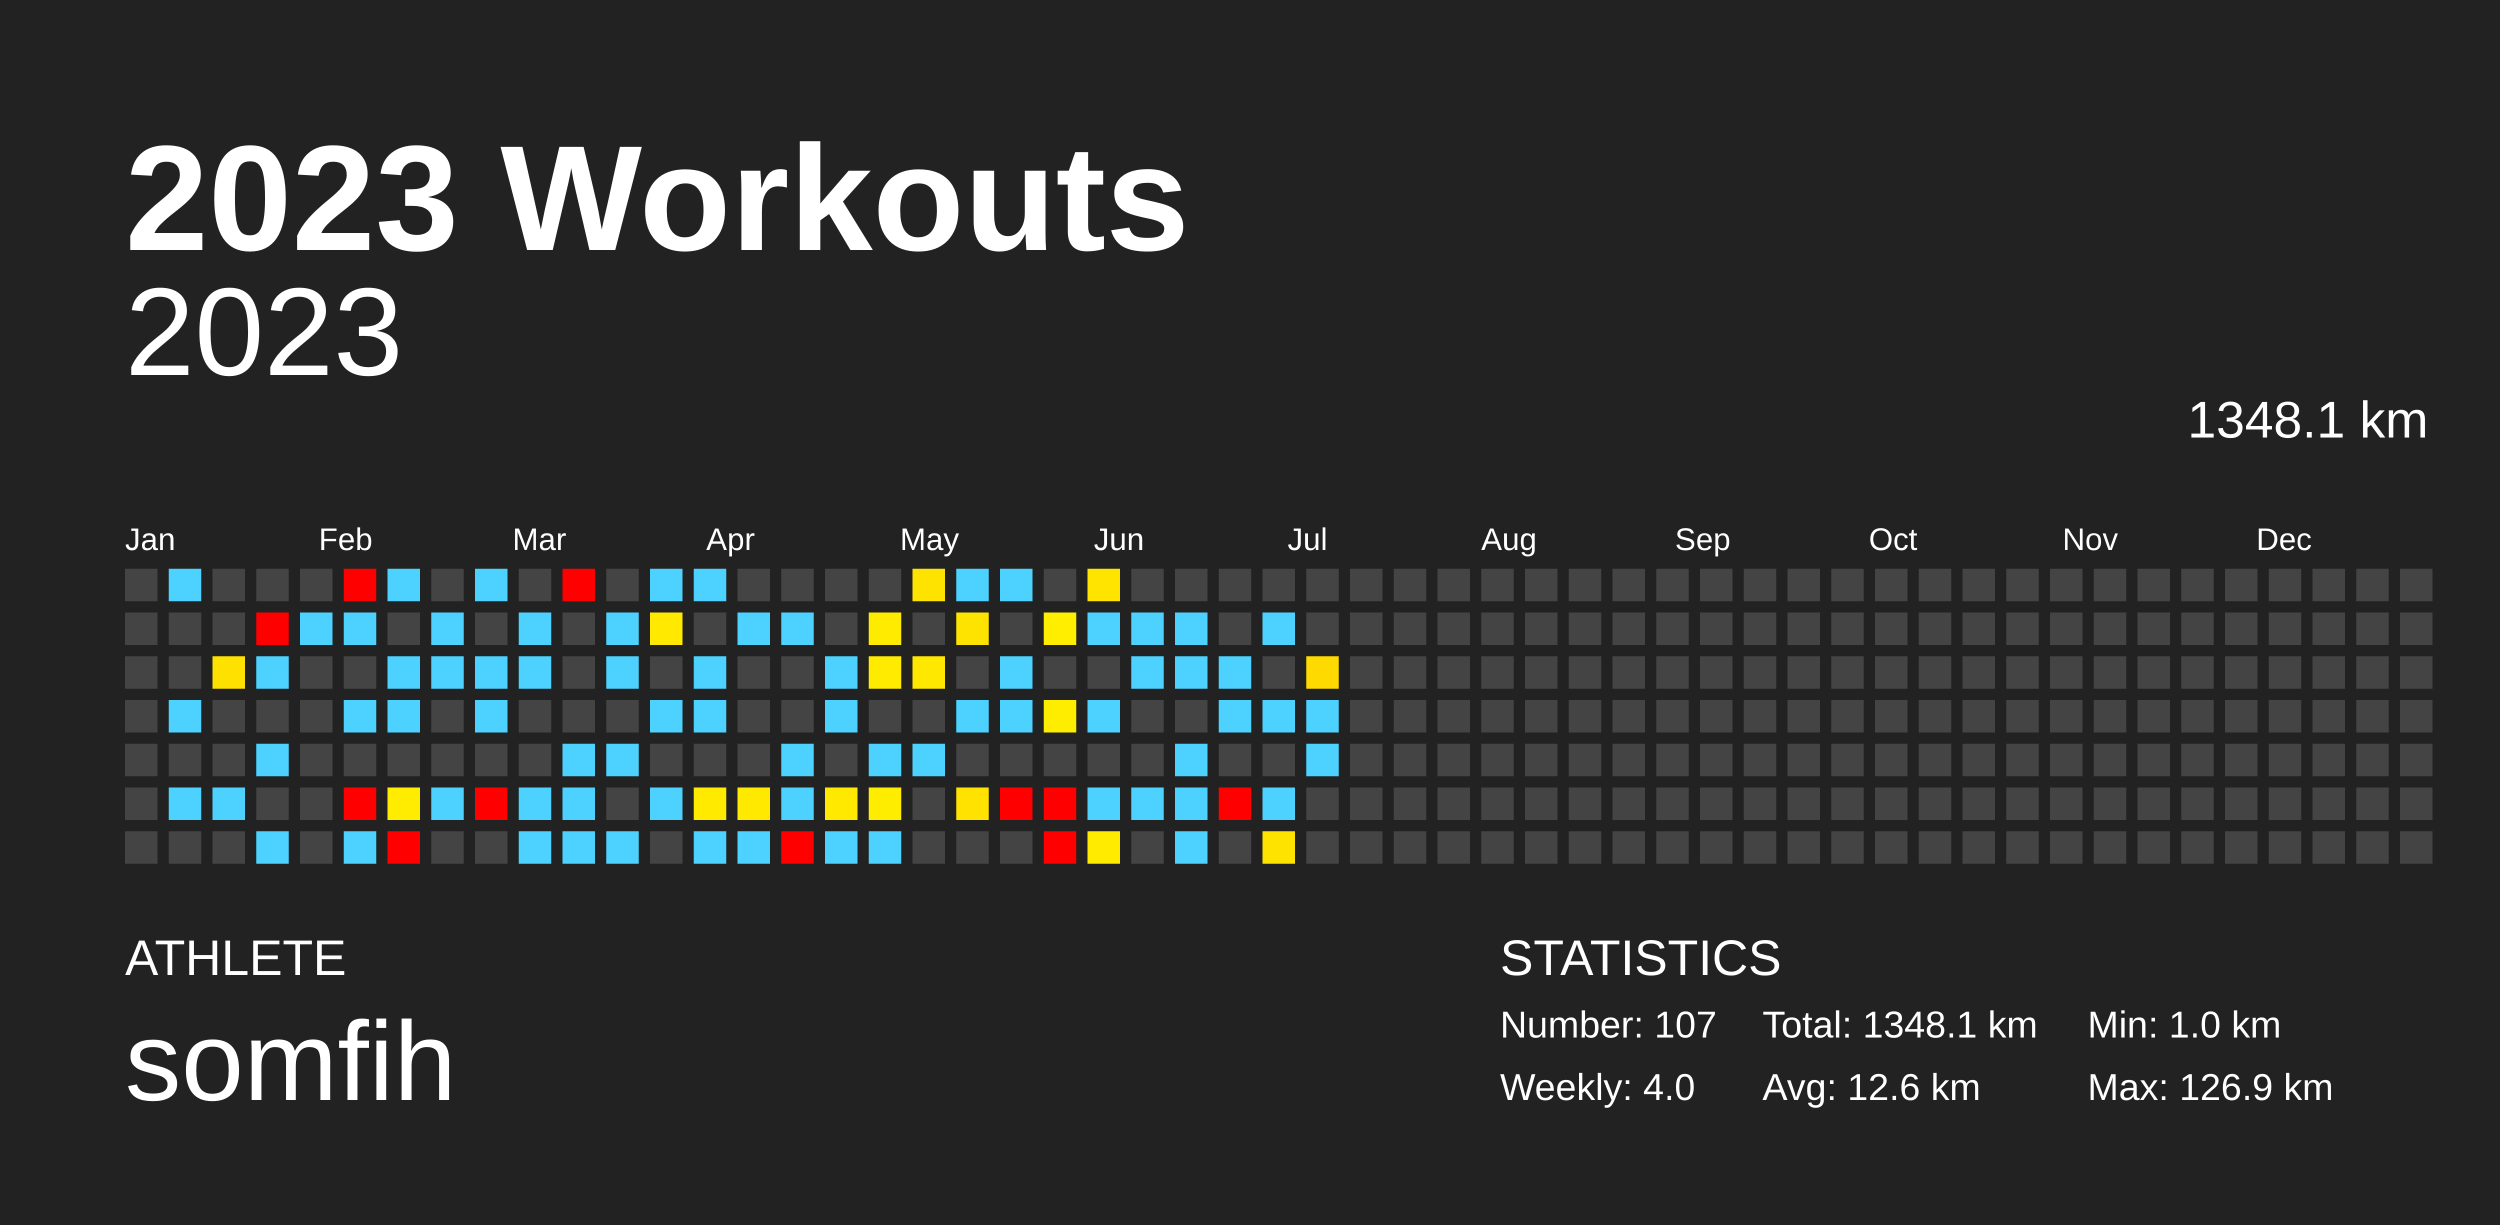
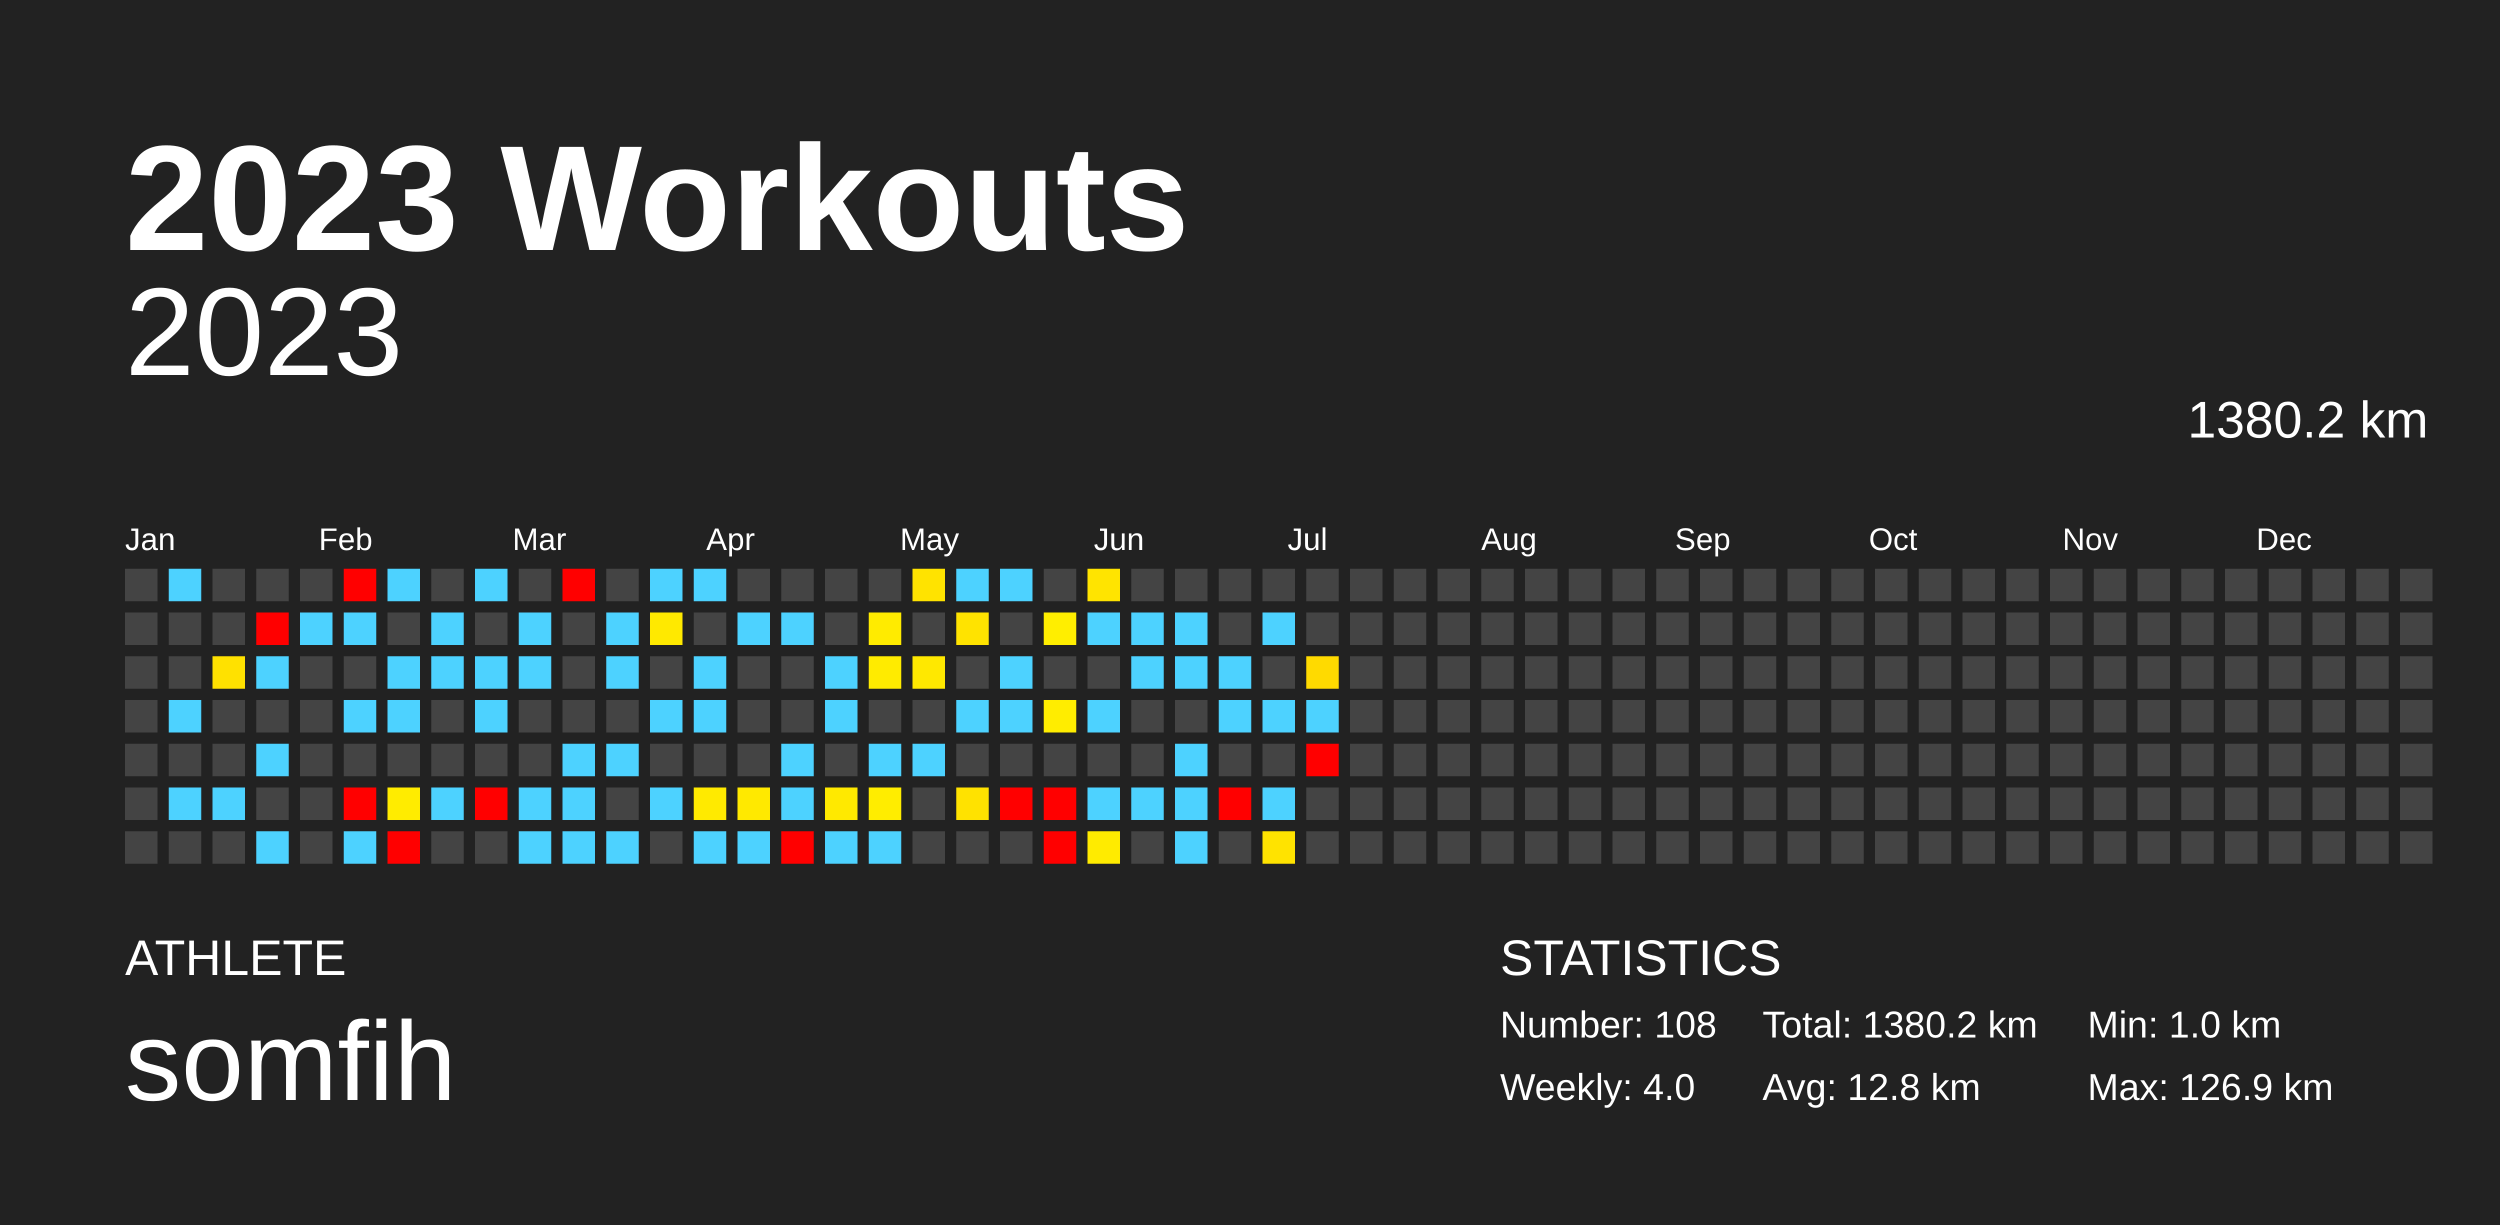
<svg xmlns="http://www.w3.org/2000/svg" baseProfile="full" height="98mm" version="1.1" viewBox="0,0,200,98" width="200mm">
  <defs />
  <rect fill="#222222" height="98" width="200" x="0" y="0" />
  <text fill="#FFFFFF" style="font-size:12px; font-family:Arial; font-weight:bold;" x="10" y="20">2023 Workouts</text>
  <text fill="#FFFFFF" style="font-size:4px; font-family:Arial" x="10" y="78">ATHLETE</text>
  <text fill="#FFFFFF" style="font-size:9px; font-family:Arial" x="10" y="88">somfih</text>
  <text fill="#FFFFFF" style="font-size:4px; font-family:Arial" x="120" y="78">STATISTICS</text>
-   <text fill="#FFFFFF" style="font-size:3px; font-family:Arial" x="120" y="83">Number: 107</text>
+   <text fill="#FFFFFF" style="font-size:3px; font-family:Arial" x="120" y="83">Number: 108</text>
  <text fill="#FFFFFF" style="font-size:3px; font-family:Arial" x="120" y="88">Weekly: 4.0</text>
-   <text fill="#FFFFFF" style="font-size:3px; font-family:Arial" x="141" y="83">Total: 1348.1 km</text>
-   <text fill="#FFFFFF" style="font-size:3px; font-family:Arial" x="141" y="88">Avg: 12.6 km</text>
+   <text fill="#FFFFFF" style="font-size:3px; font-family:Arial" x="141" y="83">Total: 1380.2 km</text>
+   <text fill="#FFFFFF" style="font-size:3px; font-family:Arial" x="141" y="88">Avg: 12.8 km</text>
  <text fill="#FFFFFF" style="font-size:3px; font-family:Arial" x="167" y="83">Min: 1.0 km</text>
  <text fill="#FFFFFF" style="font-size:3px; font-family:Arial" x="167" y="88">Max: 126.9 km</text>
  <text alignment-baseline="hanging" fill="#FFFFFF" style="font-size:10.0px; font-family:Arial;" x="10" y="30">2023</text>
-   <text alignment-baseline="hanging" fill="#FFFFFF" style="font-size:4.125px; font-family:Arial;" x="175" y="35">1348.1 km</text>
+   <text alignment-baseline="hanging" fill="#FFFFFF" style="font-size:4.125px; font-family:Arial;" x="175" y="35">1380.2 km</text>
  <text fill="#FFFFFF" style="font-size:2.5px; font-family:Arial" x="10.0" y="44">Jan</text>
  <text fill="#FFFFFF" style="font-size:2.5px; font-family:Arial" x="25.5" y="44">Feb</text>
  <text fill="#FFFFFF" style="font-size:2.5px; font-family:Arial" x="41.0" y="44">Mar</text>
  <text fill="#FFFFFF" style="font-size:2.5px; font-family:Arial" x="56.5" y="44">Apr</text>
  <text fill="#FFFFFF" style="font-size:2.5px; font-family:Arial" x="72.0" y="44">May</text>
  <text fill="#FFFFFF" style="font-size:2.5px; font-family:Arial" x="87.5" y="44">Jun</text>
  <text fill="#FFFFFF" style="font-size:2.5px; font-family:Arial" x="103.0" y="44">Jul</text>
  <text fill="#FFFFFF" style="font-size:2.5px; font-family:Arial" x="118.5" y="44">Aug</text>
  <text fill="#FFFFFF" style="font-size:2.5px; font-family:Arial" x="134.0" y="44">Sep</text>
  <text fill="#FFFFFF" style="font-size:2.5px; font-family:Arial" x="149.5" y="44">Oct</text>
  <text fill="#FFFFFF" style="font-size:2.5px; font-family:Arial" x="165.0" y="44">Nov</text>
  <text fill="#FFFFFF" style="font-size:2.5px; font-family:Arial" x="180.5" y="44">Dec</text>
  <rect fill="#444444" height="2.6" width="2.6" x="10.0" y="45.5" />
  <rect fill="#444444" height="2.6" width="2.6" x="10.0" y="49.0" />
  <rect fill="#444444" height="2.6" width="2.6" x="10.0" y="52.5" />
  <rect fill="#444444" height="2.6" width="2.6" x="10.0" y="56.0" />
  <rect fill="#444444" height="2.6" width="2.6" x="10.0" y="59.5" />
  <rect fill="#444444" height="2.6" width="2.6" x="10.0" y="63.0" />
  <rect fill="#444444" height="2.6" width="2.6" x="10.0" y="66.5" />
  <rect fill="#4dd2ff" height="2.6" width="2.6" x="13.5" y="45.5" />
  <rect fill="#444444" height="2.6" width="2.6" x="13.5" y="49.0" />
  <rect fill="#444444" height="2.6" width="2.6" x="13.5" y="52.5" />
  <rect fill="#4dd2ff" height="2.6" width="2.6" x="13.5" y="56.0" />
  <rect fill="#444444" height="2.6" width="2.6" x="13.5" y="59.5" />
  <rect fill="#4dd2ff" height="2.6" width="2.6" x="13.5" y="63.0" />
  <rect fill="#444444" height="2.6" width="2.6" x="13.5" y="66.5" />
  <rect fill="#444444" height="2.6" width="2.6" x="17.0" y="45.5" />
  <rect fill="#444444" height="2.6" width="2.6" x="17.0" y="49.0" />
  <rect fill="#ffe100" height="2.6" width="2.6" x="17.0" y="52.5" />
  <rect fill="#444444" height="2.6" width="2.6" x="17.0" y="56.0" />
  <rect fill="#444444" height="2.6" width="2.6" x="17.0" y="59.5" />
  <rect fill="#4dd2ff" height="2.6" width="2.6" x="17.0" y="63.0" />
  <rect fill="#444444" height="2.6" width="2.6" x="17.0" y="66.5" />
  <rect fill="#444444" height="2.6" width="2.6" x="20.5" y="45.5" />
  <rect fill="red" height="2.6" width="2.6" x="20.5" y="49.0" />
  <rect fill="#4dd2ff" height="2.6" width="2.6" x="20.5" y="52.5" />
  <rect fill="#444444" height="2.6" width="2.6" x="20.5" y="56.0" />
  <rect fill="#4dd2ff" height="2.6" width="2.6" x="20.5" y="59.5" />
  <rect fill="#444444" height="2.6" width="2.6" x="20.5" y="63.0" />
  <rect fill="#4dd2ff" height="2.6" width="2.6" x="20.5" y="66.5" />
  <rect fill="#444444" height="2.6" width="2.6" x="24.0" y="45.5" />
  <rect fill="#4dd2ff" height="2.6" width="2.6" x="24.0" y="49.0" />
  <rect fill="#444444" height="2.6" width="2.6" x="24.0" y="52.5" />
  <rect fill="#444444" height="2.6" width="2.6" x="24.0" y="56.0" />
  <rect fill="#444444" height="2.6" width="2.6" x="24.0" y="59.5" />
  <rect fill="#444444" height="2.6" width="2.6" x="24.0" y="63.0" />
  <rect fill="#444444" height="2.6" width="2.6" x="24.0" y="66.5" />
  <rect fill="red" height="2.6" width="2.6" x="27.5" y="45.5" />
  <rect fill="#4dd2ff" height="2.6" width="2.6" x="27.5" y="49.0" />
  <rect fill="#444444" height="2.6" width="2.6" x="27.5" y="52.5" />
  <rect fill="#4dd2ff" height="2.6" width="2.6" x="27.5" y="56.0" />
  <rect fill="#444444" height="2.6" width="2.6" x="27.5" y="59.5" />
  <rect fill="red" height="2.6" width="2.6" x="27.5" y="63.0" />
  <rect fill="#4dd2ff" height="2.6" width="2.6" x="27.5" y="66.5" />
  <rect fill="#4dd2ff" height="2.6" width="2.6" x="31.0" y="45.5" />
  <rect fill="#444444" height="2.6" width="2.6" x="31.0" y="49.0" />
  <rect fill="#4dd2ff" height="2.6" width="2.6" x="31.0" y="52.5" />
  <rect fill="#4dd2ff" height="2.6" width="2.6" x="31.0" y="56.0" />
  <rect fill="#444444" height="2.6" width="2.6" x="31.0" y="59.5" />
  <rect fill="#ffec00" height="2.6" width="2.6" x="31.0" y="63.0" />
  <rect fill="red" height="2.6" width="2.6" x="31.0" y="66.5" />
  <rect fill="#444444" height="2.6" width="2.6" x="34.5" y="45.5" />
  <rect fill="#4dd2ff" height="2.6" width="2.6" x="34.5" y="49.0" />
  <rect fill="#4dd2ff" height="2.6" width="2.6" x="34.5" y="52.5" />
  <rect fill="#444444" height="2.6" width="2.6" x="34.5" y="56.0" />
  <rect fill="#444444" height="2.6" width="2.6" x="34.5" y="59.5" />
  <rect fill="#4dd2ff" height="2.6" width="2.6" x="34.5" y="63.0" />
  <rect fill="#444444" height="2.6" width="2.6" x="34.5" y="66.5" />
  <rect fill="#4dd2ff" height="2.6" width="2.6" x="38.0" y="45.5" />
  <rect fill="#444444" height="2.6" width="2.6" x="38.0" y="49.0" />
  <rect fill="#4dd2ff" height="2.6" width="2.6" x="38.0" y="52.5" />
  <rect fill="#4dd2ff" height="2.6" width="2.6" x="38.0" y="56.0" />
  <rect fill="#444444" height="2.6" width="2.6" x="38.0" y="59.5" />
  <rect fill="red" height="2.6" width="2.6" x="38.0" y="63.0" />
  <rect fill="#444444" height="2.6" width="2.6" x="38.0" y="66.5" />
  <rect fill="#444444" height="2.6" width="2.6" x="41.5" y="45.5" />
  <rect fill="#4dd2ff" height="2.6" width="2.6" x="41.5" y="49.0" />
  <rect fill="#4dd2ff" height="2.6" width="2.6" x="41.5" y="52.5" />
  <rect fill="#444444" height="2.6" width="2.6" x="41.5" y="56.0" />
  <rect fill="#444444" height="2.6" width="2.6" x="41.5" y="59.5" />
  <rect fill="#4dd2ff" height="2.6" width="2.6" x="41.5" y="63.0" />
  <rect fill="#4dd2ff" height="2.6" width="2.6" x="41.5" y="66.5" />
  <rect fill="red" height="2.6" width="2.6" x="45.0" y="45.5" />
  <rect fill="#444444" height="2.6" width="2.6" x="45.0" y="49.0" />
  <rect fill="#444444" height="2.6" width="2.6" x="45.0" y="52.5" />
  <rect fill="#444444" height="2.6" width="2.6" x="45.0" y="56.0" />
  <rect fill="#4dd2ff" height="2.6" width="2.6" x="45.0" y="59.5" />
  <rect fill="#4dd2ff" height="2.6" width="2.6" x="45.0" y="63.0" />
  <rect fill="#4dd2ff" height="2.6" width="2.6" x="45.0" y="66.5" />
  <rect fill="#444444" height="2.6" width="2.6" x="48.5" y="45.5" />
  <rect fill="#4dd2ff" height="2.6" width="2.6" x="48.5" y="49.0" />
  <rect fill="#4dd2ff" height="2.6" width="2.6" x="48.5" y="52.5" />
  <rect fill="#444444" height="2.6" width="2.6" x="48.5" y="56.0" />
  <rect fill="#4dd2ff" height="2.6" width="2.6" x="48.5" y="59.5" />
  <rect fill="#444444" height="2.6" width="2.6" x="48.5" y="63.0" />
  <rect fill="#4dd2ff" height="2.6" width="2.6" x="48.5" y="66.5" />
  <rect fill="#4dd2ff" height="2.6" width="2.6" x="52.0" y="45.5" />
  <rect fill="#ffe900" height="2.6" width="2.6" x="52.0" y="49.0" />
  <rect fill="#444444" height="2.6" width="2.6" x="52.0" y="52.5" />
  <rect fill="#4dd2ff" height="2.6" width="2.6" x="52.0" y="56.0" />
  <rect fill="#444444" height="2.6" width="2.6" x="52.0" y="59.5" />
  <rect fill="#4dd2ff" height="2.6" width="2.6" x="52.0" y="63.0" />
  <rect fill="#444444" height="2.6" width="2.6" x="52.0" y="66.5" />
  <rect fill="#4dd2ff" height="2.6" width="2.6" x="55.5" y="45.5" />
  <rect fill="#444444" height="2.6" width="2.6" x="55.5" y="49.0" />
  <rect fill="#4dd2ff" height="2.6" width="2.6" x="55.5" y="52.5" />
  <rect fill="#4dd2ff" height="2.6" width="2.6" x="55.5" y="56.0" />
  <rect fill="#444444" height="2.6" width="2.6" x="55.5" y="59.5" />
  <rect fill="#ffea00" height="2.6" width="2.6" x="55.5" y="63.0" />
  <rect fill="#4dd2ff" height="2.6" width="2.6" x="55.5" y="66.5" />
  <rect fill="#444444" height="2.6" width="2.6" x="59.0" y="45.5" />
  <rect fill="#4dd2ff" height="2.6" width="2.6" x="59.0" y="49.0" />
  <rect fill="#444444" height="2.6" width="2.6" x="59.0" y="52.5" />
  <rect fill="#444444" height="2.6" width="2.6" x="59.0" y="56.0" />
  <rect fill="#444444" height="2.6" width="2.6" x="59.0" y="59.5" />
  <rect fill="#ffe900" height="2.6" width="2.6" x="59.0" y="63.0" />
  <rect fill="#4dd2ff" height="2.6" width="2.6" x="59.0" y="66.5" />
  <rect fill="#444444" height="2.6" width="2.6" x="62.5" y="45.5" />
  <rect fill="#4dd2ff" height="2.6" width="2.6" x="62.5" y="49.0" />
  <rect fill="#444444" height="2.6" width="2.6" x="62.5" y="52.5" />
  <rect fill="#444444" height="2.6" width="2.6" x="62.5" y="56.0" />
  <rect fill="#4dd2ff" height="2.6" width="2.6" x="62.5" y="59.5" />
  <rect fill="#4dd2ff" height="2.6" width="2.6" x="62.5" y="63.0" />
  <rect fill="red" height="2.6" width="2.6" x="62.5" y="66.5" />
  <rect fill="#444444" height="2.6" width="2.6" x="66.0" y="45.5" />
  <rect fill="#444444" height="2.6" width="2.6" x="66.0" y="49.0" />
  <rect fill="#4dd2ff" height="2.6" width="2.6" x="66.0" y="52.5" />
  <rect fill="#4dd2ff" height="2.6" width="2.6" x="66.0" y="56.0" />
  <rect fill="#444444" height="2.6" width="2.6" x="66.0" y="59.5" />
  <rect fill="#ffe900" height="2.6" width="2.6" x="66.0" y="63.0" />
  <rect fill="#4dd2ff" height="2.6" width="2.6" x="66.0" y="66.5" />
  <rect fill="#444444" height="2.6" width="2.6" x="69.5" y="45.5" />
  <rect fill="#ffeb00" height="2.6" width="2.6" x="69.5" y="49.0" />
  <rect fill="#ffeb00" height="2.6" width="2.6" x="69.5" y="52.5" />
  <rect fill="#444444" height="2.6" width="2.6" x="69.5" y="56.0" />
  <rect fill="#4dd2ff" height="2.6" width="2.6" x="69.5" y="59.5" />
  <rect fill="#ffed00" height="2.6" width="2.6" x="69.5" y="63.0" />
  <rect fill="#4dd2ff" height="2.6" width="2.6" x="69.5" y="66.5" />
  <rect fill="#ffe300" height="2.6" width="2.6" x="73.0" y="45.5" />
  <rect fill="#444444" height="2.6" width="2.6" x="73.0" y="49.0" />
  <rect fill="#ffe800" height="2.6" width="2.6" x="73.0" y="52.5" />
  <rect fill="#444444" height="2.6" width="2.6" x="73.0" y="56.0" />
  <rect fill="#4dd2ff" height="2.6" width="2.6" x="73.0" y="59.5" />
  <rect fill="#444444" height="2.6" width="2.6" x="73.0" y="63.0" />
  <rect fill="#444444" height="2.6" width="2.6" x="73.0" y="66.5" />
  <rect fill="#4dd2ff" height="2.6" width="2.6" x="76.5" y="45.5" />
  <rect fill="#ffe300" height="2.6" width="2.6" x="76.5" y="49.0" />
  <rect fill="#444444" height="2.6" width="2.6" x="76.5" y="52.5" />
  <rect fill="#4dd2ff" height="2.6" width="2.6" x="76.5" y="56.0" />
  <rect fill="#444444" height="2.6" width="2.6" x="76.5" y="59.5" />
  <rect fill="#ffe200" height="2.6" width="2.6" x="76.5" y="63.0" />
  <rect fill="#444444" height="2.6" width="2.6" x="76.5" y="66.5" />
  <rect fill="#4dd2ff" height="2.6" width="2.6" x="80.0" y="45.5" />
  <rect fill="#444444" height="2.6" width="2.6" x="80.0" y="49.0" />
  <rect fill="#4dd2ff" height="2.6" width="2.6" x="80.0" y="52.5" />
  <rect fill="#4dd2ff" height="2.6" width="2.6" x="80.0" y="56.0" />
  <rect fill="#444444" height="2.6" width="2.6" x="80.0" y="59.5" />
  <rect fill="red" height="2.6" width="2.6" x="80.0" y="63.0" />
  <rect fill="#444444" height="2.6" width="2.6" x="80.0" y="66.5" />
  <rect fill="#444444" height="2.6" width="2.6" x="83.5" y="45.5" />
  <rect fill="#ffee00" height="2.6" width="2.6" x="83.5" y="49.0" />
  <rect fill="#444444" height="2.6" width="2.6" x="83.5" y="52.5" />
  <rect fill="#ffed00" height="2.6" width="2.6" x="83.5" y="56.0" />
  <rect fill="#444444" height="2.6" width="2.6" x="83.5" y="59.5" />
  <rect fill="red" height="2.6" width="2.6" x="83.5" y="63.0" />
  <rect fill="red" height="2.6" width="2.6" x="83.5" y="66.5" />
  <rect fill="#ffe400" height="2.6" width="2.6" x="87.0" y="45.5" />
  <rect fill="#4dd2ff" height="2.6" width="2.6" x="87.0" y="49.0" />
  <rect fill="#444444" height="2.6" width="2.6" x="87.0" y="52.5" />
  <rect fill="#4dd2ff" height="2.6" width="2.6" x="87.0" y="56.0" />
  <rect fill="#444444" height="2.6" width="2.6" x="87.0" y="59.5" />
  <rect fill="#4dd2ff" height="2.6" width="2.6" x="87.0" y="63.0" />
  <rect fill="#ffeb00" height="2.6" width="2.6" x="87.0" y="66.5" />
  <rect fill="#444444" height="2.6" width="2.6" x="90.5" y="45.5" />
  <rect fill="#4dd2ff" height="2.6" width="2.6" x="90.5" y="49.0" />
  <rect fill="#4dd2ff" height="2.6" width="2.6" x="90.5" y="52.5" />
  <rect fill="#444444" height="2.6" width="2.6" x="90.5" y="56.0" />
  <rect fill="#444444" height="2.6" width="2.6" x="90.5" y="59.5" />
  <rect fill="#4dd2ff" height="2.6" width="2.6" x="90.5" y="63.0" />
  <rect fill="#444444" height="2.6" width="2.6" x="90.5" y="66.5" />
  <rect fill="#444444" height="2.6" width="2.6" x="94.0" y="45.5" />
  <rect fill="#4dd2ff" height="2.6" width="2.6" x="94.0" y="49.0" />
  <rect fill="#4dd2ff" height="2.6" width="2.6" x="94.0" y="52.5" />
  <rect fill="#444444" height="2.6" width="2.6" x="94.0" y="56.0" />
  <rect fill="#4dd2ff" height="2.6" width="2.6" x="94.0" y="59.5" />
  <rect fill="#4dd2ff" height="2.6" width="2.6" x="94.0" y="63.0" />
  <rect fill="#4dd2ff" height="2.6" width="2.6" x="94.0" y="66.5" />
  <rect fill="#444444" height="2.6" width="2.6" x="97.5" y="45.5" />
  <rect fill="#444444" height="2.6" width="2.6" x="97.5" y="49.0" />
  <rect fill="#4dd2ff" height="2.6" width="2.6" x="97.5" y="52.5" />
  <rect fill="#4dd2ff" height="2.6" width="2.6" x="97.5" y="56.0" />
  <rect fill="#444444" height="2.6" width="2.6" x="97.5" y="59.5" />
  <rect fill="red" height="2.6" width="2.6" x="97.5" y="63.0" />
  <rect fill="#444444" height="2.6" width="2.6" x="97.5" y="66.5" />
  <rect fill="#444444" height="2.6" width="2.6" x="101.0" y="45.5" />
  <rect fill="#4dd2ff" height="2.6" width="2.6" x="101.0" y="49.0" />
  <rect fill="#444444" height="2.6" width="2.6" x="101.0" y="52.5" />
  <rect fill="#4dd2ff" height="2.6" width="2.6" x="101.0" y="56.0" />
  <rect fill="#444444" height="2.6" width="2.6" x="101.0" y="59.5" />
  <rect fill="#4dd2ff" height="2.6" width="2.6" x="101.0" y="63.0" />
  <rect fill="#ffe300" height="2.6" width="2.6" x="101.0" y="66.5" />
  <rect fill="#444444" height="2.6" width="2.6" x="104.5" y="45.5" />
  <rect fill="#444444" height="2.6" width="2.6" x="104.5" y="49.0" />
  <rect fill="#ffda00" height="2.6" width="2.6" x="104.5" y="52.5" />
  <rect fill="#4dd2ff" height="2.6" width="2.6" x="104.5" y="56.0" />
-   <rect fill="#4dd2ff" height="2.6" width="2.6" x="104.5" y="59.5" />
+   <rect fill="red" height="2.6" width="2.6" x="104.5" y="59.5" />
  <rect fill="#444444" height="2.6" width="2.6" x="104.5" y="63.0" />
  <rect fill="#444444" height="2.6" width="2.6" x="104.5" y="66.5" />
  <rect fill="#444444" height="2.6" width="2.6" x="108.0" y="45.5" />
  <rect fill="#444444" height="2.6" width="2.6" x="108.0" y="49.0" />
  <rect fill="#444444" height="2.6" width="2.6" x="108.0" y="52.5" />
  <rect fill="#444444" height="2.6" width="2.6" x="108.0" y="56.0" />
  <rect fill="#444444" height="2.6" width="2.6" x="108.0" y="59.5" />
  <rect fill="#444444" height="2.6" width="2.6" x="108.0" y="63.0" />
  <rect fill="#444444" height="2.6" width="2.6" x="108.0" y="66.5" />
  <rect fill="#444444" height="2.6" width="2.6" x="111.5" y="45.5" />
  <rect fill="#444444" height="2.6" width="2.6" x="111.5" y="49.0" />
  <rect fill="#444444" height="2.6" width="2.6" x="111.5" y="52.5" />
  <rect fill="#444444" height="2.6" width="2.6" x="111.5" y="56.0" />
  <rect fill="#444444" height="2.6" width="2.6" x="111.5" y="59.5" />
  <rect fill="#444444" height="2.6" width="2.6" x="111.5" y="63.0" />
  <rect fill="#444444" height="2.6" width="2.6" x="111.5" y="66.5" />
  <rect fill="#444444" height="2.6" width="2.6" x="115.0" y="45.5" />
  <rect fill="#444444" height="2.6" width="2.6" x="115.0" y="49.0" />
  <rect fill="#444444" height="2.6" width="2.6" x="115.0" y="52.5" />
  <rect fill="#444444" height="2.6" width="2.6" x="115.0" y="56.0" />
  <rect fill="#444444" height="2.6" width="2.6" x="115.0" y="59.5" />
  <rect fill="#444444" height="2.6" width="2.6" x="115.0" y="63.0" />
  <rect fill="#444444" height="2.6" width="2.6" x="115.0" y="66.5" />
  <rect fill="#444444" height="2.6" width="2.6" x="118.5" y="45.5" />
  <rect fill="#444444" height="2.6" width="2.6" x="118.5" y="49.0" />
  <rect fill="#444444" height="2.6" width="2.6" x="118.5" y="52.5" />
  <rect fill="#444444" height="2.6" width="2.6" x="118.5" y="56.0" />
  <rect fill="#444444" height="2.6" width="2.6" x="118.5" y="59.5" />
  <rect fill="#444444" height="2.6" width="2.6" x="118.5" y="63.0" />
  <rect fill="#444444" height="2.6" width="2.6" x="118.5" y="66.5" />
  <rect fill="#444444" height="2.6" width="2.6" x="122.0" y="45.5" />
  <rect fill="#444444" height="2.6" width="2.6" x="122.0" y="49.0" />
  <rect fill="#444444" height="2.6" width="2.6" x="122.0" y="52.5" />
  <rect fill="#444444" height="2.6" width="2.6" x="122.0" y="56.0" />
  <rect fill="#444444" height="2.6" width="2.6" x="122.0" y="59.5" />
  <rect fill="#444444" height="2.6" width="2.6" x="122.0" y="63.0" />
  <rect fill="#444444" height="2.6" width="2.6" x="122.0" y="66.5" />
  <rect fill="#444444" height="2.6" width="2.6" x="125.5" y="45.5" />
  <rect fill="#444444" height="2.6" width="2.6" x="125.5" y="49.0" />
  <rect fill="#444444" height="2.6" width="2.6" x="125.5" y="52.5" />
  <rect fill="#444444" height="2.6" width="2.6" x="125.5" y="56.0" />
  <rect fill="#444444" height="2.6" width="2.6" x="125.5" y="59.5" />
  <rect fill="#444444" height="2.6" width="2.6" x="125.5" y="63.0" />
  <rect fill="#444444" height="2.6" width="2.6" x="125.5" y="66.5" />
  <rect fill="#444444" height="2.6" width="2.6" x="129.0" y="45.5" />
  <rect fill="#444444" height="2.6" width="2.6" x="129.0" y="49.0" />
  <rect fill="#444444" height="2.6" width="2.6" x="129.0" y="52.5" />
  <rect fill="#444444" height="2.6" width="2.6" x="129.0" y="56.0" />
  <rect fill="#444444" height="2.6" width="2.6" x="129.0" y="59.5" />
  <rect fill="#444444" height="2.6" width="2.6" x="129.0" y="63.0" />
  <rect fill="#444444" height="2.6" width="2.6" x="129.0" y="66.5" />
  <rect fill="#444444" height="2.6" width="2.6" x="132.5" y="45.5" />
  <rect fill="#444444" height="2.6" width="2.6" x="132.5" y="49.0" />
  <rect fill="#444444" height="2.6" width="2.6" x="132.5" y="52.5" />
  <rect fill="#444444" height="2.6" width="2.6" x="132.5" y="56.0" />
  <rect fill="#444444" height="2.6" width="2.6" x="132.5" y="59.5" />
  <rect fill="#444444" height="2.6" width="2.6" x="132.5" y="63.0" />
  <rect fill="#444444" height="2.6" width="2.6" x="132.5" y="66.5" />
  <rect fill="#444444" height="2.6" width="2.6" x="136.0" y="45.5" />
  <rect fill="#444444" height="2.6" width="2.6" x="136.0" y="49.0" />
  <rect fill="#444444" height="2.6" width="2.6" x="136.0" y="52.5" />
  <rect fill="#444444" height="2.6" width="2.6" x="136.0" y="56.0" />
  <rect fill="#444444" height="2.6" width="2.6" x="136.0" y="59.5" />
  <rect fill="#444444" height="2.6" width="2.6" x="136.0" y="63.0" />
  <rect fill="#444444" height="2.6" width="2.6" x="136.0" y="66.5" />
  <rect fill="#444444" height="2.6" width="2.6" x="139.5" y="45.5" />
  <rect fill="#444444" height="2.6" width="2.6" x="139.5" y="49.0" />
  <rect fill="#444444" height="2.6" width="2.6" x="139.5" y="52.5" />
  <rect fill="#444444" height="2.6" width="2.6" x="139.5" y="56.0" />
  <rect fill="#444444" height="2.6" width="2.6" x="139.5" y="59.5" />
  <rect fill="#444444" height="2.6" width="2.6" x="139.5" y="63.0" />
  <rect fill="#444444" height="2.6" width="2.6" x="139.5" y="66.5" />
  <rect fill="#444444" height="2.6" width="2.6" x="143.0" y="45.5" />
  <rect fill="#444444" height="2.6" width="2.6" x="143.0" y="49.0" />
  <rect fill="#444444" height="2.6" width="2.6" x="143.0" y="52.5" />
  <rect fill="#444444" height="2.6" width="2.6" x="143.0" y="56.0" />
  <rect fill="#444444" height="2.6" width="2.6" x="143.0" y="59.5" />
  <rect fill="#444444" height="2.6" width="2.6" x="143.0" y="63.0" />
  <rect fill="#444444" height="2.6" width="2.6" x="143.0" y="66.5" />
  <rect fill="#444444" height="2.6" width="2.6" x="146.5" y="45.5" />
  <rect fill="#444444" height="2.6" width="2.6" x="146.5" y="49.0" />
  <rect fill="#444444" height="2.6" width="2.6" x="146.5" y="52.5" />
  <rect fill="#444444" height="2.6" width="2.6" x="146.5" y="56.0" />
  <rect fill="#444444" height="2.6" width="2.6" x="146.5" y="59.5" />
  <rect fill="#444444" height="2.6" width="2.6" x="146.5" y="63.0" />
  <rect fill="#444444" height="2.6" width="2.6" x="146.5" y="66.5" />
  <rect fill="#444444" height="2.6" width="2.6" x="150.0" y="45.5" />
  <rect fill="#444444" height="2.6" width="2.6" x="150.0" y="49.0" />
  <rect fill="#444444" height="2.6" width="2.6" x="150.0" y="52.5" />
  <rect fill="#444444" height="2.6" width="2.6" x="150.0" y="56.0" />
  <rect fill="#444444" height="2.6" width="2.6" x="150.0" y="59.5" />
  <rect fill="#444444" height="2.6" width="2.6" x="150.0" y="63.0" />
  <rect fill="#444444" height="2.6" width="2.6" x="150.0" y="66.5" />
  <rect fill="#444444" height="2.6" width="2.6" x="153.5" y="45.5" />
  <rect fill="#444444" height="2.6" width="2.6" x="153.5" y="49.0" />
  <rect fill="#444444" height="2.6" width="2.6" x="153.5" y="52.5" />
  <rect fill="#444444" height="2.6" width="2.6" x="153.5" y="56.0" />
  <rect fill="#444444" height="2.6" width="2.6" x="153.5" y="59.5" />
  <rect fill="#444444" height="2.6" width="2.6" x="153.5" y="63.0" />
  <rect fill="#444444" height="2.6" width="2.6" x="153.5" y="66.5" />
  <rect fill="#444444" height="2.6" width="2.6" x="157.0" y="45.5" />
  <rect fill="#444444" height="2.6" width="2.6" x="157.0" y="49.0" />
  <rect fill="#444444" height="2.6" width="2.6" x="157.0" y="52.5" />
  <rect fill="#444444" height="2.6" width="2.6" x="157.0" y="56.0" />
  <rect fill="#444444" height="2.6" width="2.6" x="157.0" y="59.5" />
  <rect fill="#444444" height="2.6" width="2.6" x="157.0" y="63.0" />
  <rect fill="#444444" height="2.6" width="2.6" x="157.0" y="66.5" />
  <rect fill="#444444" height="2.6" width="2.6" x="160.5" y="45.5" />
  <rect fill="#444444" height="2.6" width="2.6" x="160.5" y="49.0" />
  <rect fill="#444444" height="2.6" width="2.6" x="160.5" y="52.5" />
  <rect fill="#444444" height="2.6" width="2.6" x="160.5" y="56.0" />
  <rect fill="#444444" height="2.6" width="2.6" x="160.5" y="59.5" />
  <rect fill="#444444" height="2.6" width="2.6" x="160.5" y="63.0" />
  <rect fill="#444444" height="2.6" width="2.6" x="160.5" y="66.5" />
  <rect fill="#444444" height="2.6" width="2.6" x="164.0" y="45.5" />
  <rect fill="#444444" height="2.6" width="2.6" x="164.0" y="49.0" />
  <rect fill="#444444" height="2.6" width="2.6" x="164.0" y="52.5" />
  <rect fill="#444444" height="2.6" width="2.6" x="164.0" y="56.0" />
  <rect fill="#444444" height="2.6" width="2.6" x="164.0" y="59.5" />
  <rect fill="#444444" height="2.6" width="2.6" x="164.0" y="63.0" />
  <rect fill="#444444" height="2.6" width="2.6" x="164.0" y="66.5" />
  <rect fill="#444444" height="2.6" width="2.6" x="167.5" y="45.5" />
  <rect fill="#444444" height="2.6" width="2.6" x="167.5" y="49.0" />
  <rect fill="#444444" height="2.6" width="2.6" x="167.5" y="52.5" />
  <rect fill="#444444" height="2.6" width="2.6" x="167.5" y="56.0" />
  <rect fill="#444444" height="2.6" width="2.6" x="167.5" y="59.5" />
  <rect fill="#444444" height="2.6" width="2.6" x="167.5" y="63.0" />
  <rect fill="#444444" height="2.6" width="2.6" x="167.5" y="66.5" />
  <rect fill="#444444" height="2.6" width="2.6" x="171.0" y="45.5" />
  <rect fill="#444444" height="2.6" width="2.6" x="171.0" y="49.0" />
  <rect fill="#444444" height="2.6" width="2.6" x="171.0" y="52.5" />
  <rect fill="#444444" height="2.6" width="2.6" x="171.0" y="56.0" />
  <rect fill="#444444" height="2.6" width="2.6" x="171.0" y="59.5" />
  <rect fill="#444444" height="2.6" width="2.6" x="171.0" y="63.0" />
  <rect fill="#444444" height="2.6" width="2.6" x="171.0" y="66.5" />
  <rect fill="#444444" height="2.6" width="2.6" x="174.5" y="45.5" />
  <rect fill="#444444" height="2.6" width="2.6" x="174.5" y="49.0" />
  <rect fill="#444444" height="2.6" width="2.6" x="174.5" y="52.5" />
  <rect fill="#444444" height="2.6" width="2.6" x="174.5" y="56.0" />
  <rect fill="#444444" height="2.6" width="2.6" x="174.5" y="59.5" />
  <rect fill="#444444" height="2.6" width="2.6" x="174.5" y="63.0" />
  <rect fill="#444444" height="2.6" width="2.6" x="174.5" y="66.5" />
  <rect fill="#444444" height="2.6" width="2.6" x="178.0" y="45.5" />
  <rect fill="#444444" height="2.6" width="2.6" x="178.0" y="49.0" />
  <rect fill="#444444" height="2.6" width="2.6" x="178.0" y="52.5" />
  <rect fill="#444444" height="2.6" width="2.6" x="178.0" y="56.0" />
  <rect fill="#444444" height="2.6" width="2.6" x="178.0" y="59.5" />
  <rect fill="#444444" height="2.6" width="2.6" x="178.0" y="63.0" />
  <rect fill="#444444" height="2.6" width="2.6" x="178.0" y="66.5" />
  <rect fill="#444444" height="2.6" width="2.6" x="181.5" y="45.5" />
  <rect fill="#444444" height="2.6" width="2.6" x="181.5" y="49.0" />
  <rect fill="#444444" height="2.6" width="2.6" x="181.5" y="52.5" />
  <rect fill="#444444" height="2.6" width="2.6" x="181.5" y="56.0" />
  <rect fill="#444444" height="2.6" width="2.6" x="181.5" y="59.5" />
  <rect fill="#444444" height="2.6" width="2.6" x="181.5" y="63.0" />
  <rect fill="#444444" height="2.6" width="2.6" x="181.5" y="66.5" />
  <rect fill="#444444" height="2.6" width="2.6" x="185.0" y="45.5" />
  <rect fill="#444444" height="2.6" width="2.6" x="185.0" y="49.0" />
  <rect fill="#444444" height="2.6" width="2.6" x="185.0" y="52.5" />
  <rect fill="#444444" height="2.6" width="2.6" x="185.0" y="56.0" />
  <rect fill="#444444" height="2.6" width="2.6" x="185.0" y="59.5" />
  <rect fill="#444444" height="2.6" width="2.6" x="185.0" y="63.0" />
  <rect fill="#444444" height="2.6" width="2.6" x="185.0" y="66.5" />
  <rect fill="#444444" height="2.6" width="2.6" x="188.5" y="45.5" />
  <rect fill="#444444" height="2.6" width="2.6" x="188.5" y="49.0" />
  <rect fill="#444444" height="2.6" width="2.6" x="188.5" y="52.5" />
  <rect fill="#444444" height="2.6" width="2.6" x="188.5" y="56.0" />
  <rect fill="#444444" height="2.6" width="2.6" x="188.5" y="59.5" />
  <rect fill="#444444" height="2.6" width="2.6" x="188.5" y="63.0" />
  <rect fill="#444444" height="2.6" width="2.6" x="188.5" y="66.5" />
  <rect fill="#444444" height="2.6" width="2.6" x="192.0" y="45.5" />
  <rect fill="#444444" height="2.6" width="2.6" x="192.0" y="49.0" />
  <rect fill="#444444" height="2.6" width="2.6" x="192.0" y="52.5" />
  <rect fill="#444444" height="2.6" width="2.6" x="192.0" y="56.0" />
  <rect fill="#444444" height="2.6" width="2.6" x="192.0" y="59.5" />
  <rect fill="#444444" height="2.6" width="2.6" x="192.0" y="63.0" />
  <rect fill="#444444" height="2.6" width="2.6" x="192.0" y="66.5" />
</svg>
